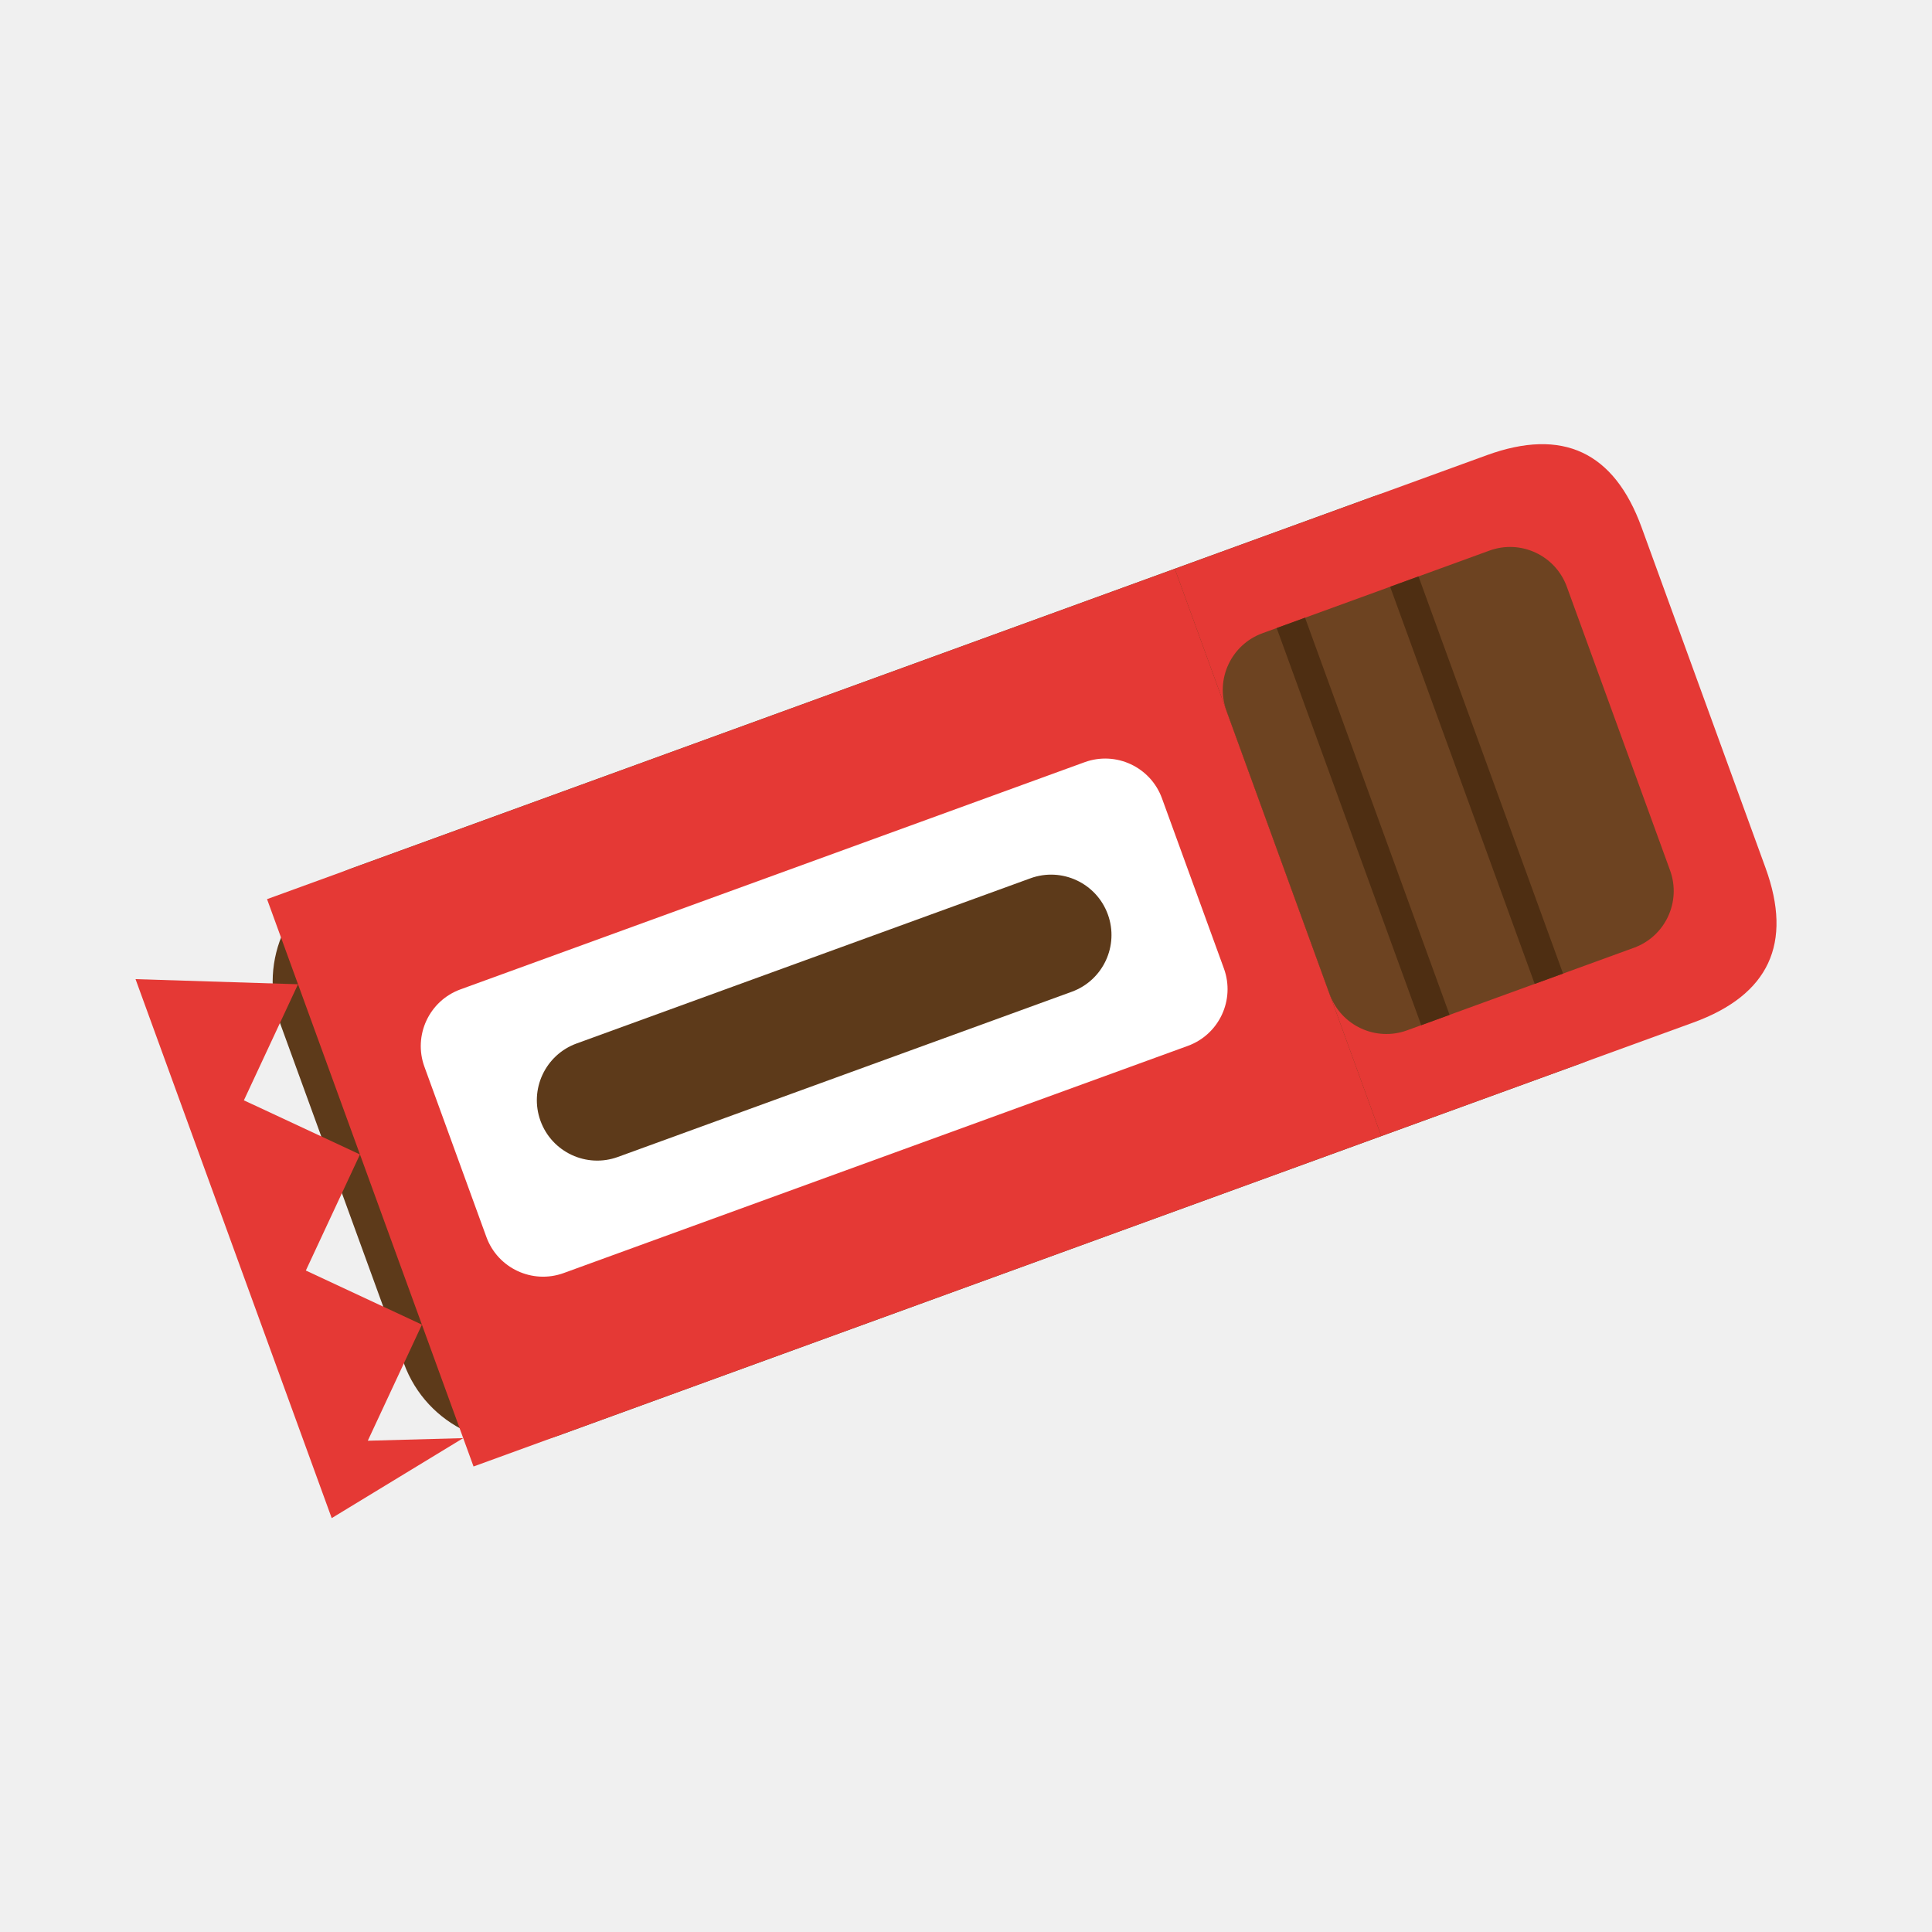
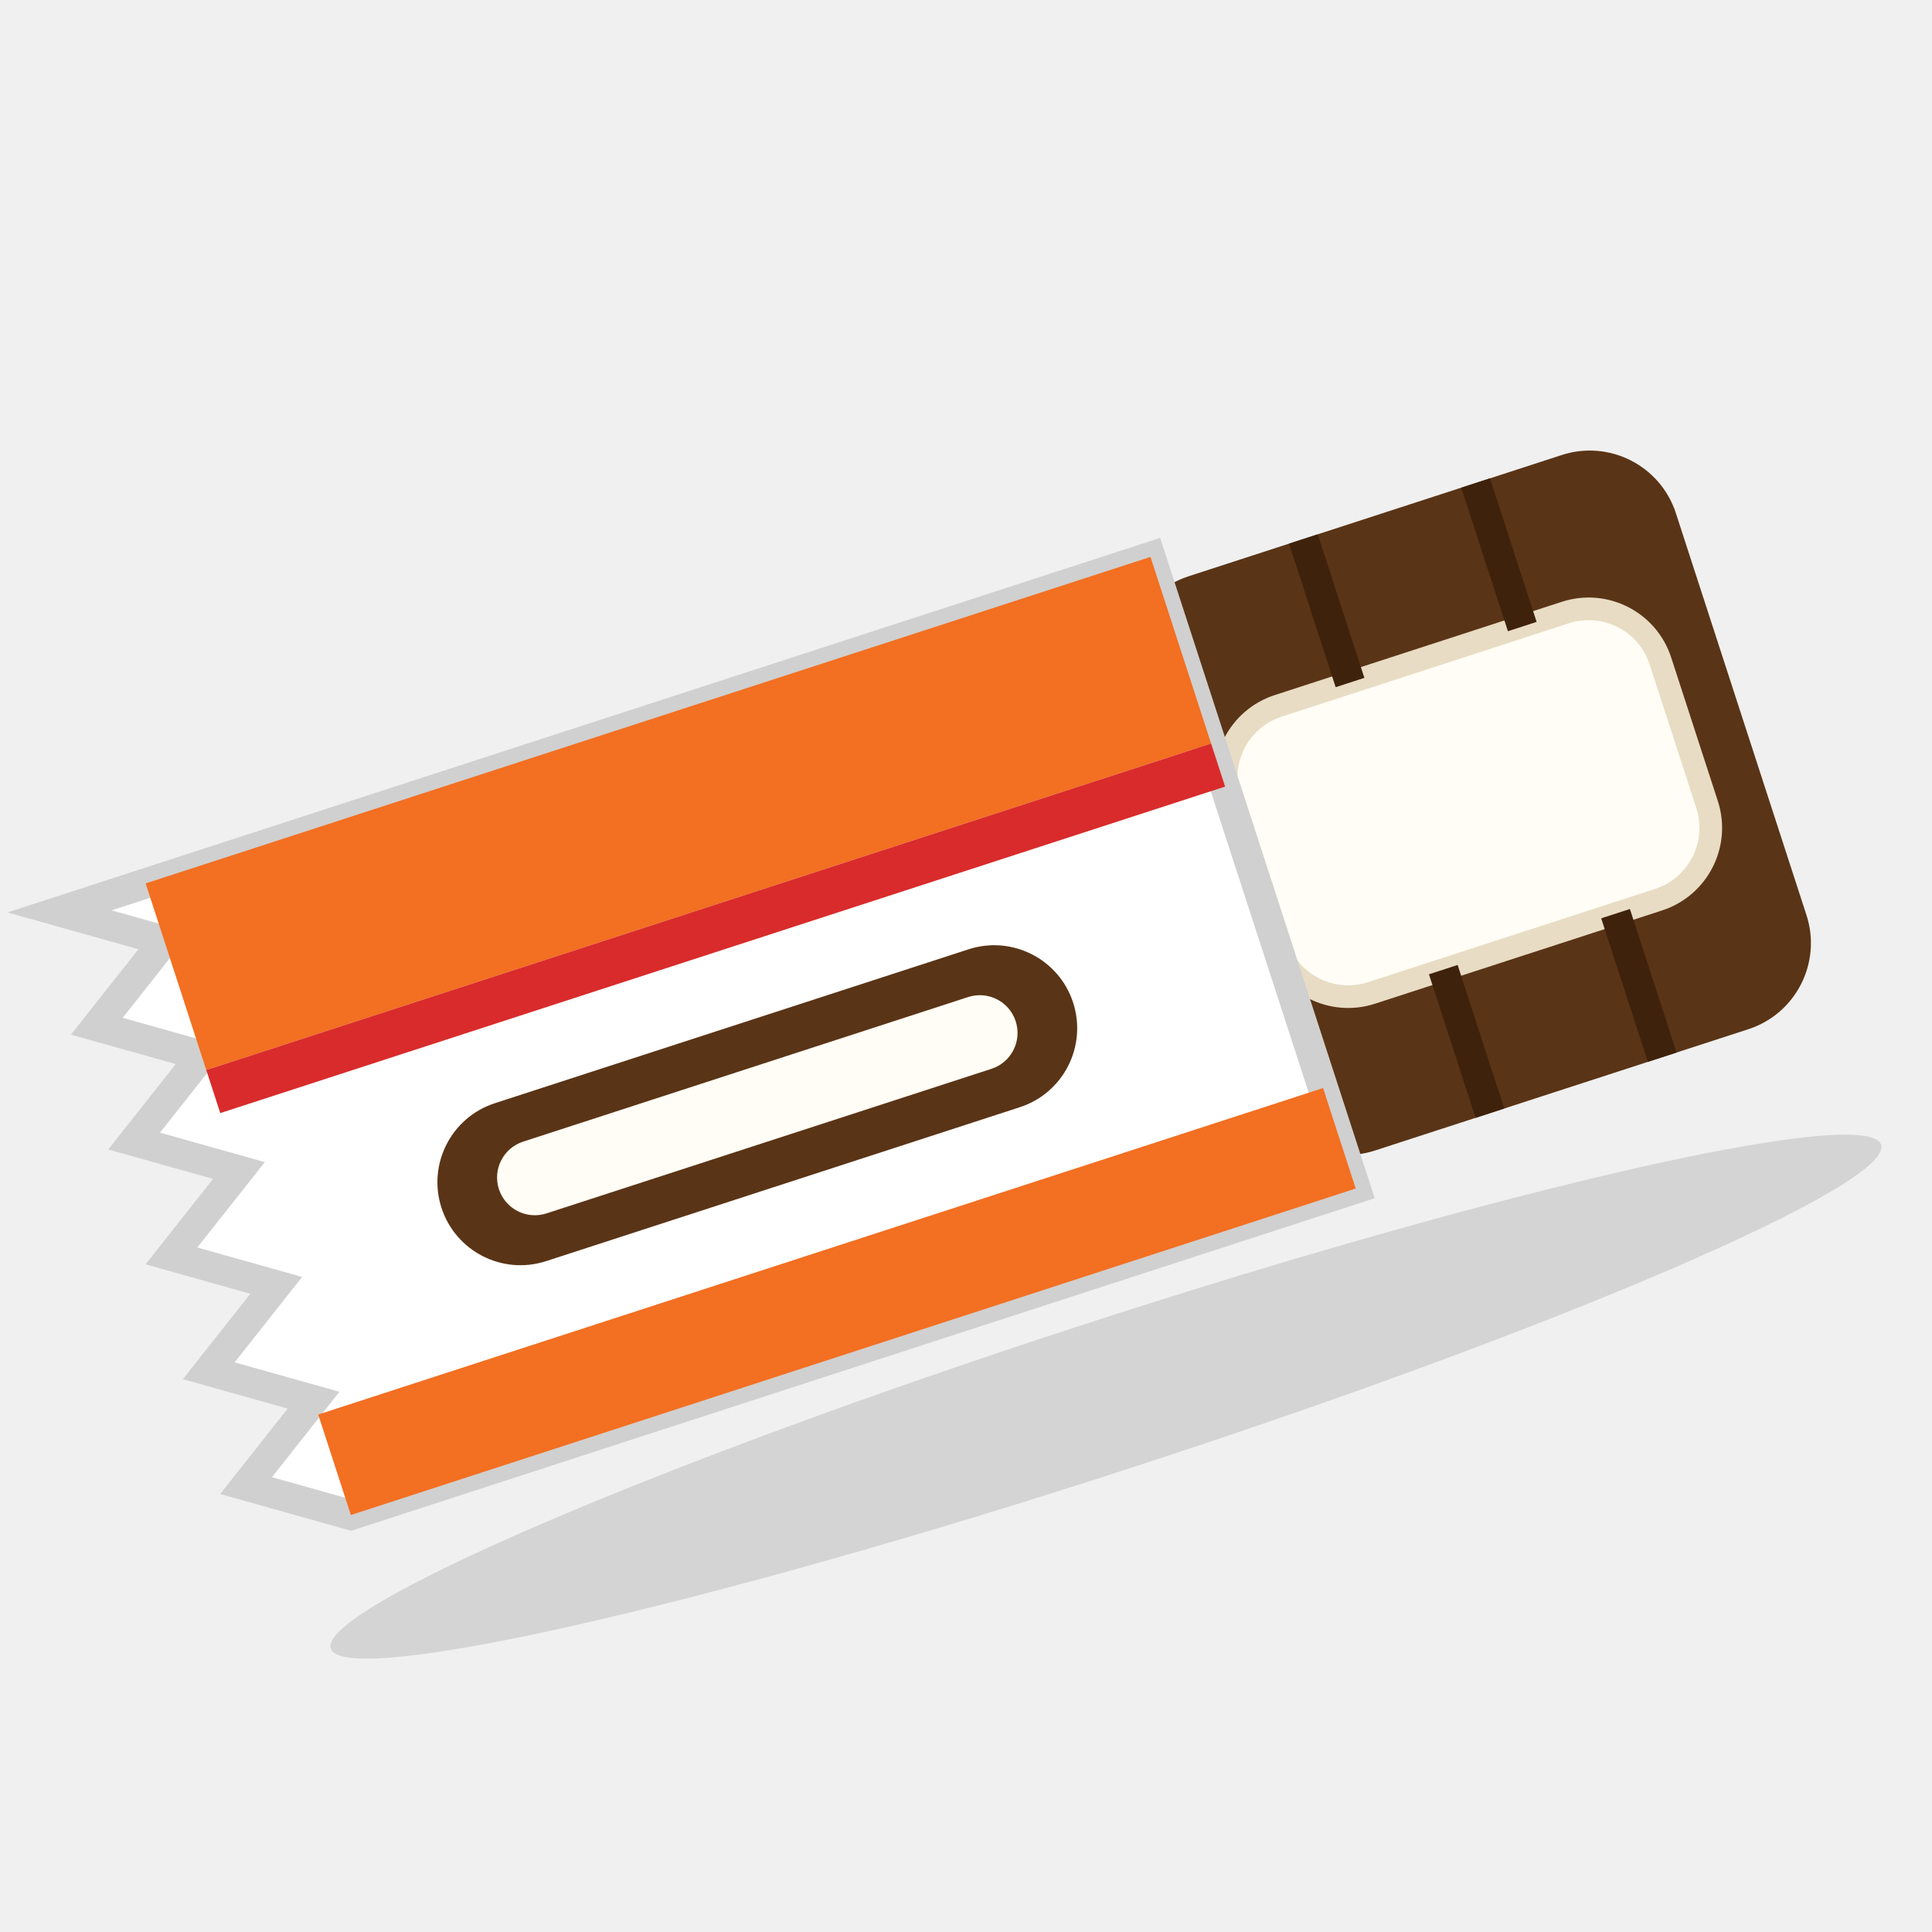
<svg xmlns="http://www.w3.org/2000/svg" viewBox="0 0 128 128">
-   <g transform="rotate(-20 64 64)">
-     <rect x="20" y="44" width="88" height="40" rx="8" fill="#5D3A1A" />
-     <path d="M86 44 L108 44 Q116 44 116 52 L116 76 Q116 84 108 84 L86 84 Z" fill="#E53935" />
-     <path d="M12 46 L22 50 L16 56 L22 62 L16 68 L22 74 L16 80 L22 82 L12 84 Z" fill="#E53935" />
-     <rect x="22" y="44" width="64" height="40" fill="#E53935" />
-     <rect x="28" y="54" width="52" height="20" rx="4" fill="#FFF" />
-     <rect x="34" y="60" width="40" height="8" rx="4" fill="#5D3A1A" />
-     <rect x="86" y="50" width="24" height="28" rx="4" fill="#6D4321" />
-     <path d="M92 50 v28 M100 50 v28" stroke="#4E2E12" stroke-width="2" />
+   <g transform="rotate(-18 64 64)">
+     <ellipse cx="64" cy="94" rx="54" ry="5" fill="#000" opacity=".12" />
+     <rect x="80" y="44" width="38" height="40" rx="6" fill="#5A3416" />
+     <rect x="84" y="54" width="30" height="20" rx="5" fill="#FFFDF5" stroke="#E8DCC4" stroke-width="1.5" />
+     <path d="M94 44 v10 M106 44 v10 M94 74 v10 M106 74 v10" stroke="#3E220C" stroke-width="2" />
+     <path d="M8 42 L14 46 L8 50 L14 54 L8 58 L14 62 L8 66 L14 70 L8 74 L14 78 L8 82 L14 86 L84 86 L84 42 Z" fill="#FFFFFF" stroke="#D0D0D0" stroke-width="2" />
+     <rect x="14" y="42" width="70" height="13" fill="#F36F21" />
+     <rect x="14" y="55" width="70" height="3" fill="#D92B2B" />
+     <rect x="14" y="79" width="70" height="7" fill="#F36F21" />
+     <rect x="26" y="63" width="44" height="11" rx="5.5" fill="#5A3416" />
+     <rect x="30" y="66" width="36" height="5" rx="2.5" fill="#FFFDF5" />
  </g>
</svg>
